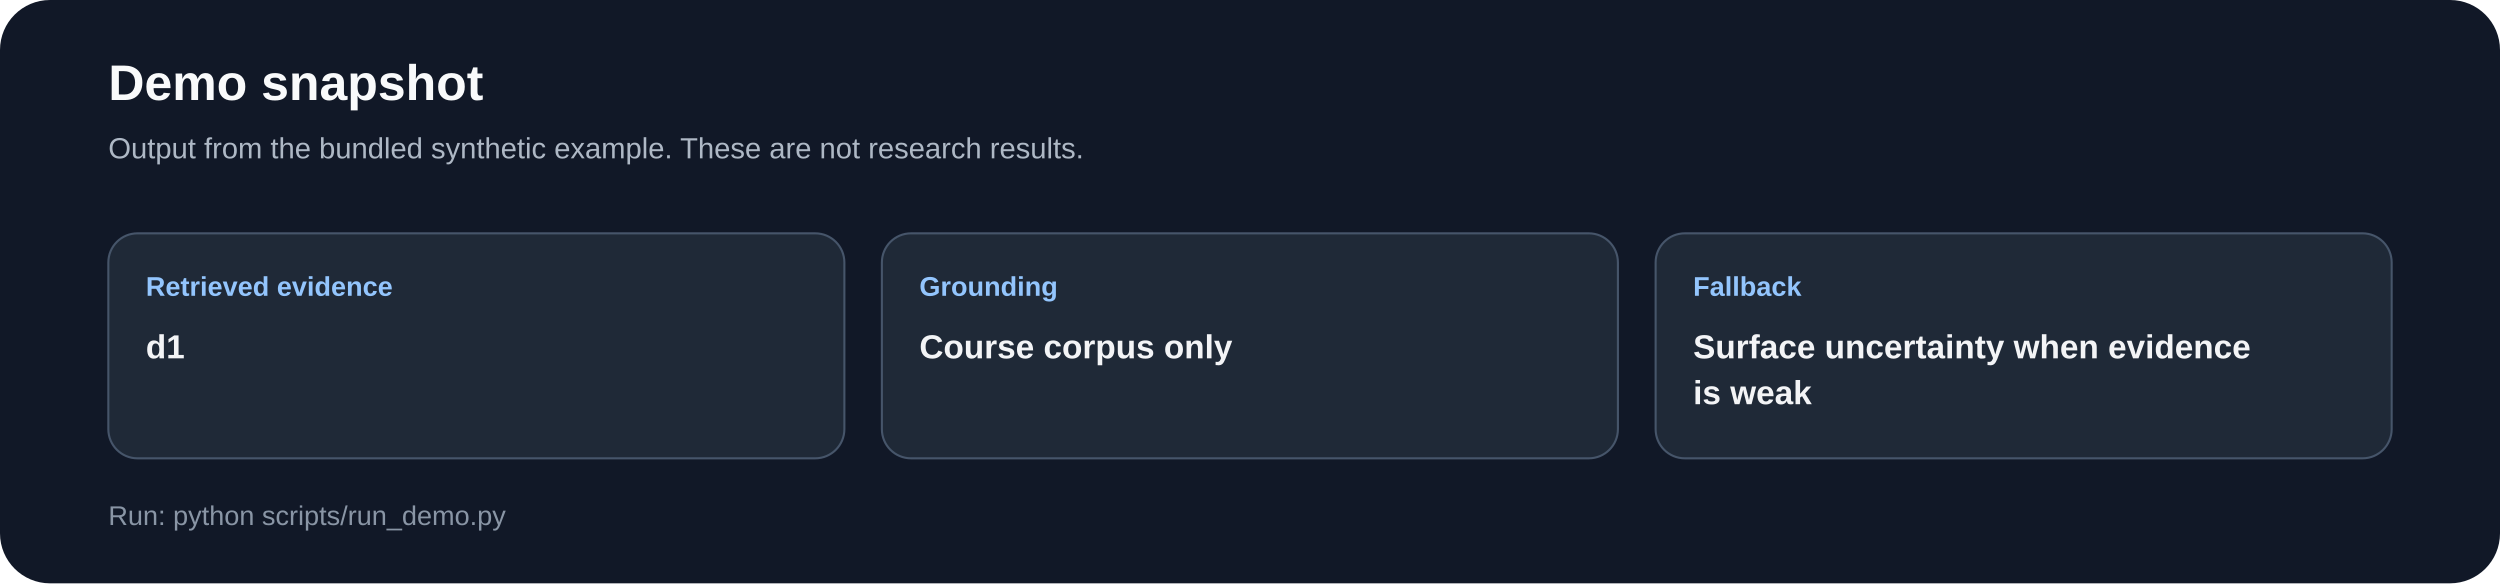
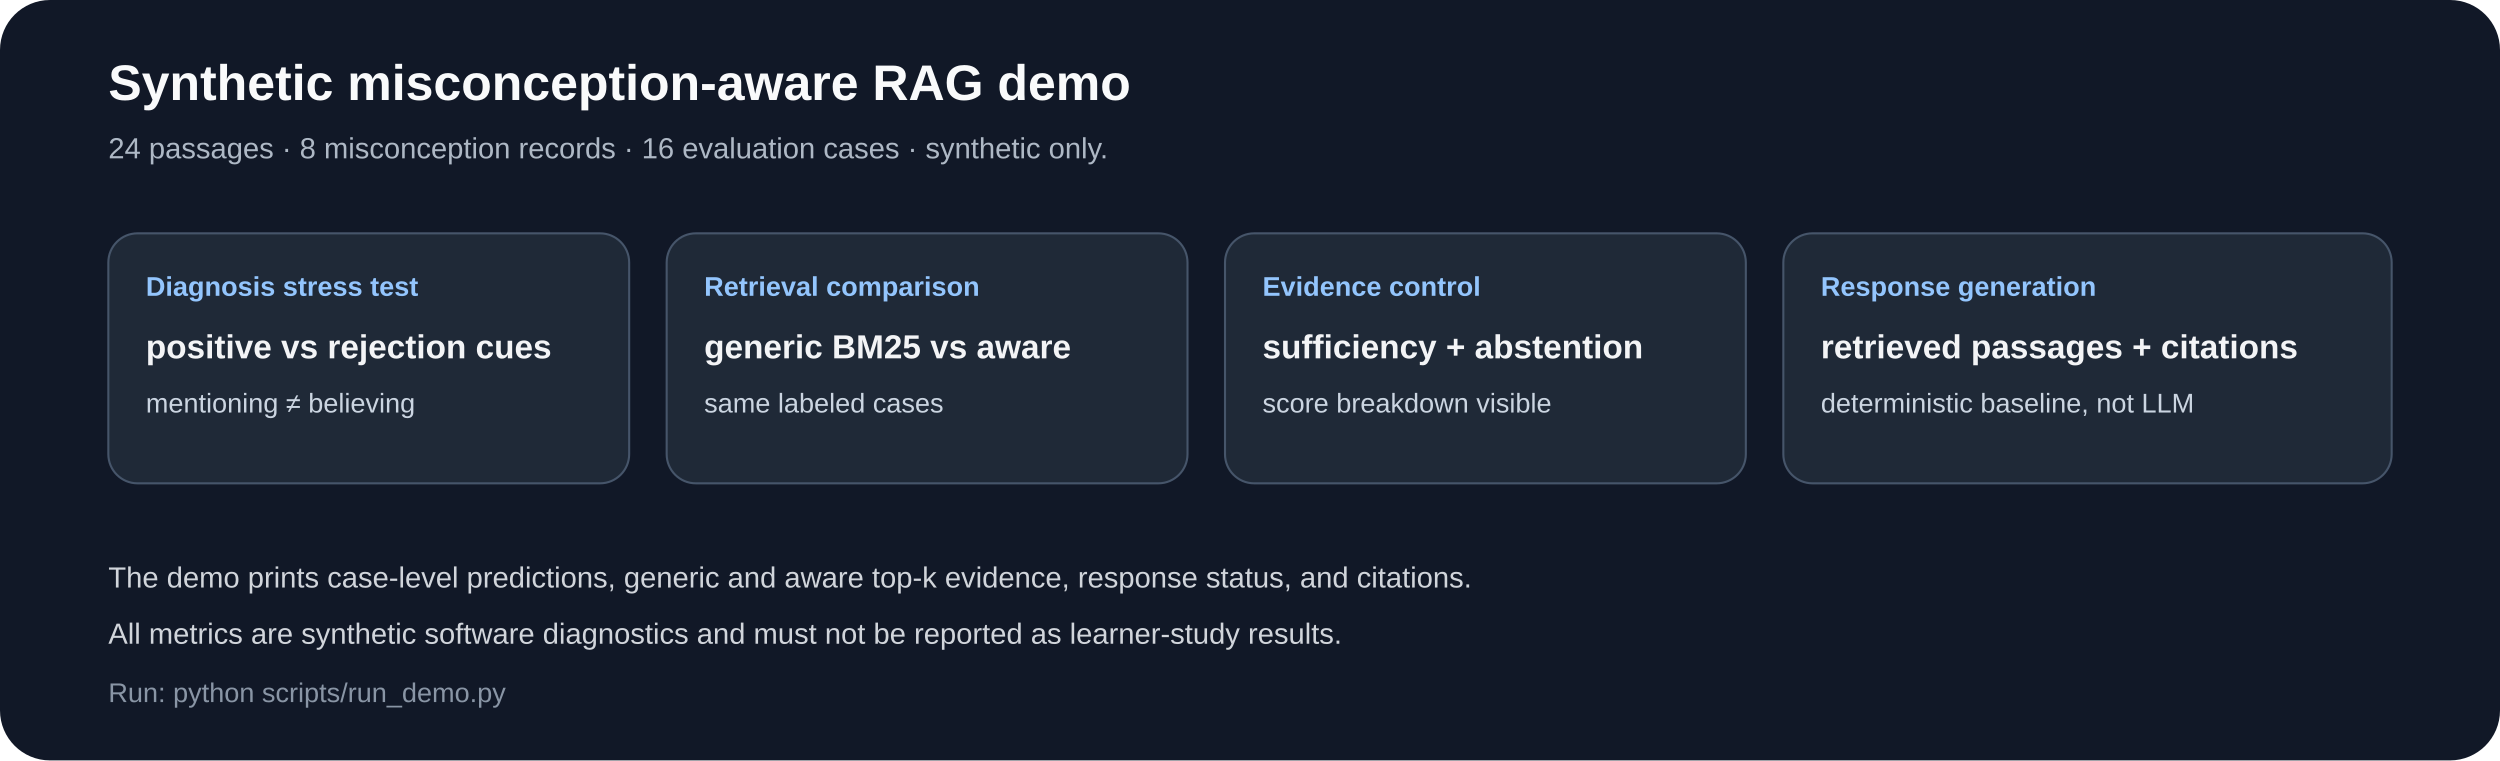
- <svg xmlns="http://www.w3.org/2000/svg" width="1200" height="280" viewBox="0 0 1200 280" role="img" aria-labelledby="title desc">
-   <rect width="1200" height="280" rx="24" fill="#111827" />
-   <text x="52" y="48" font-family="Arial, Helvetica, sans-serif" font-size="24" font-weight="700" fill="#f9fafb">Demo snapshot</text>
-   <text x="52" y="76" font-family="Arial, Helvetica, sans-serif" font-size="14" fill="#aeb8c5">Output from the bundled synthetic example. These are not research results.</text>
-   <rect x="52.0" y="112" width="353.3" height="108" rx="14" fill="#1f2937" stroke="#46556a" />
-   <text x="70.0" y="142" font-family="Arial, Helvetica, sans-serif" font-size="13" font-weight="600" fill="#93c5fd">Retrieved evidence</text>
-   <text x="70.0" y="172" font-family="Arial, Helvetica, sans-serif" font-size="16" font-weight="600" fill="#f3f4f6">d1</text>
-   <rect x="423.3" y="112" width="353.3" height="108" rx="14" fill="#1f2937" stroke="#46556a" />
-   <text x="441.3" y="142" font-family="Arial, Helvetica, sans-serif" font-size="13" font-weight="600" fill="#93c5fd">Grounding</text>
-   <text x="441.3" y="172" font-family="Arial, Helvetica, sans-serif" font-size="16" font-weight="600" fill="#f3f4f6">Course corpus only</text>
-   <rect x="794.7" y="112" width="353.3" height="108" rx="14" fill="#1f2937" stroke="#46556a" />
-   <text x="812.7" y="142" font-family="Arial, Helvetica, sans-serif" font-size="13" font-weight="600" fill="#93c5fd">Fallback</text>
-   <text x="812.7" y="172" font-family="Arial, Helvetica, sans-serif" font-size="16" font-weight="600" fill="#f3f4f6">Surface uncertainty when evidence</text>
-   <text x="812.7" y="194" font-family="Arial, Helvetica, sans-serif" font-size="16" font-weight="600" fill="#f3f4f6">is weak</text>
-   <text x="52" y="252" font-family="Arial, Helvetica, sans-serif" font-size="13" fill="#8995a5">Run: python scripts/run_demo.py</text>
+ <svg xmlns="http://www.w3.org/2000/svg" width="1200" height="365" viewBox="0 0 1200 365" role="img" aria-labelledby="title desc">
+   <rect width="1200" height="365" rx="24" fill="#111827" />
+   <text x="52" y="48" font-family="Arial,Helvetica,sans-serif" font-size="24" font-weight="700" fill="#f9fafb">Synthetic misconception-aware RAG demo</text>
+   <text x="52" y="76" font-family="Arial,Helvetica,sans-serif" font-size="14" fill="#aeb8c5">24 passages · 8 misconception records · 16 evaluation cases · synthetic only.</text>
+   <rect x="52" y="112" width="250" height="120" rx="14" fill="#1f2937" stroke="#46556a" />
+   <text x="70" y="142" font-family="Arial" font-size="13" font-weight="600" fill="#93c5fd">Diagnosis stress test</text>
+   <text x="70" y="172" font-family="Arial" font-size="16" font-weight="600" fill="#f3f4f6">positive vs rejection cues</text>
+   <text x="70" y="198" font-family="Arial" font-size="13" fill="#cbd5e1">mentioning ≠ believing</text>
+   <rect x="320" y="112" width="250" height="120" rx="14" fill="#1f2937" stroke="#46556a" />
+   <text x="338" y="142" font-family="Arial" font-size="13" font-weight="600" fill="#93c5fd">Retrieval comparison</text>
+   <text x="338" y="172" font-family="Arial" font-size="16" font-weight="600" fill="#f3f4f6">generic BM25 vs aware</text>
+   <text x="338" y="198" font-family="Arial" font-size="13" fill="#cbd5e1">same labeled cases</text>
+   <rect x="588" y="112" width="250" height="120" rx="14" fill="#1f2937" stroke="#46556a" />
+   <text x="606" y="142" font-family="Arial" font-size="13" font-weight="600" fill="#93c5fd">Evidence control</text>
+   <text x="606" y="172" font-family="Arial" font-size="16" font-weight="600" fill="#f3f4f6">sufficiency + abstention</text>
+   <text x="606" y="198" font-family="Arial" font-size="13" fill="#cbd5e1">score breakdown visible</text>
+   <rect x="856" y="112" width="292" height="120" rx="14" fill="#1f2937" stroke="#46556a" />
+   <text x="874" y="142" font-family="Arial" font-size="13" font-weight="600" fill="#93c5fd">Response generation</text>
+   <text x="874" y="172" font-family="Arial" font-size="16" font-weight="600" fill="#f3f4f6">retrieved passages + citations</text>
+   <text x="874" y="198" font-family="Arial" font-size="13" fill="#cbd5e1">deterministic baseline, not LLM</text>
+   <text x="52" y="282" font-family="Arial" font-size="14" fill="#d1d5db">The demo prints case-level predictions, generic and aware top-k evidence, response status, and citations.</text>
+   <text x="52" y="309" font-family="Arial" font-size="14" fill="#d1d5db">All metrics are synthetic software diagnostics and must not be reported as learner-study results.</text>
+   <text x="52" y="337" font-family="Arial" font-size="13" fill="#8995a5">Run: python scripts/run_demo.py</text>
</svg>
